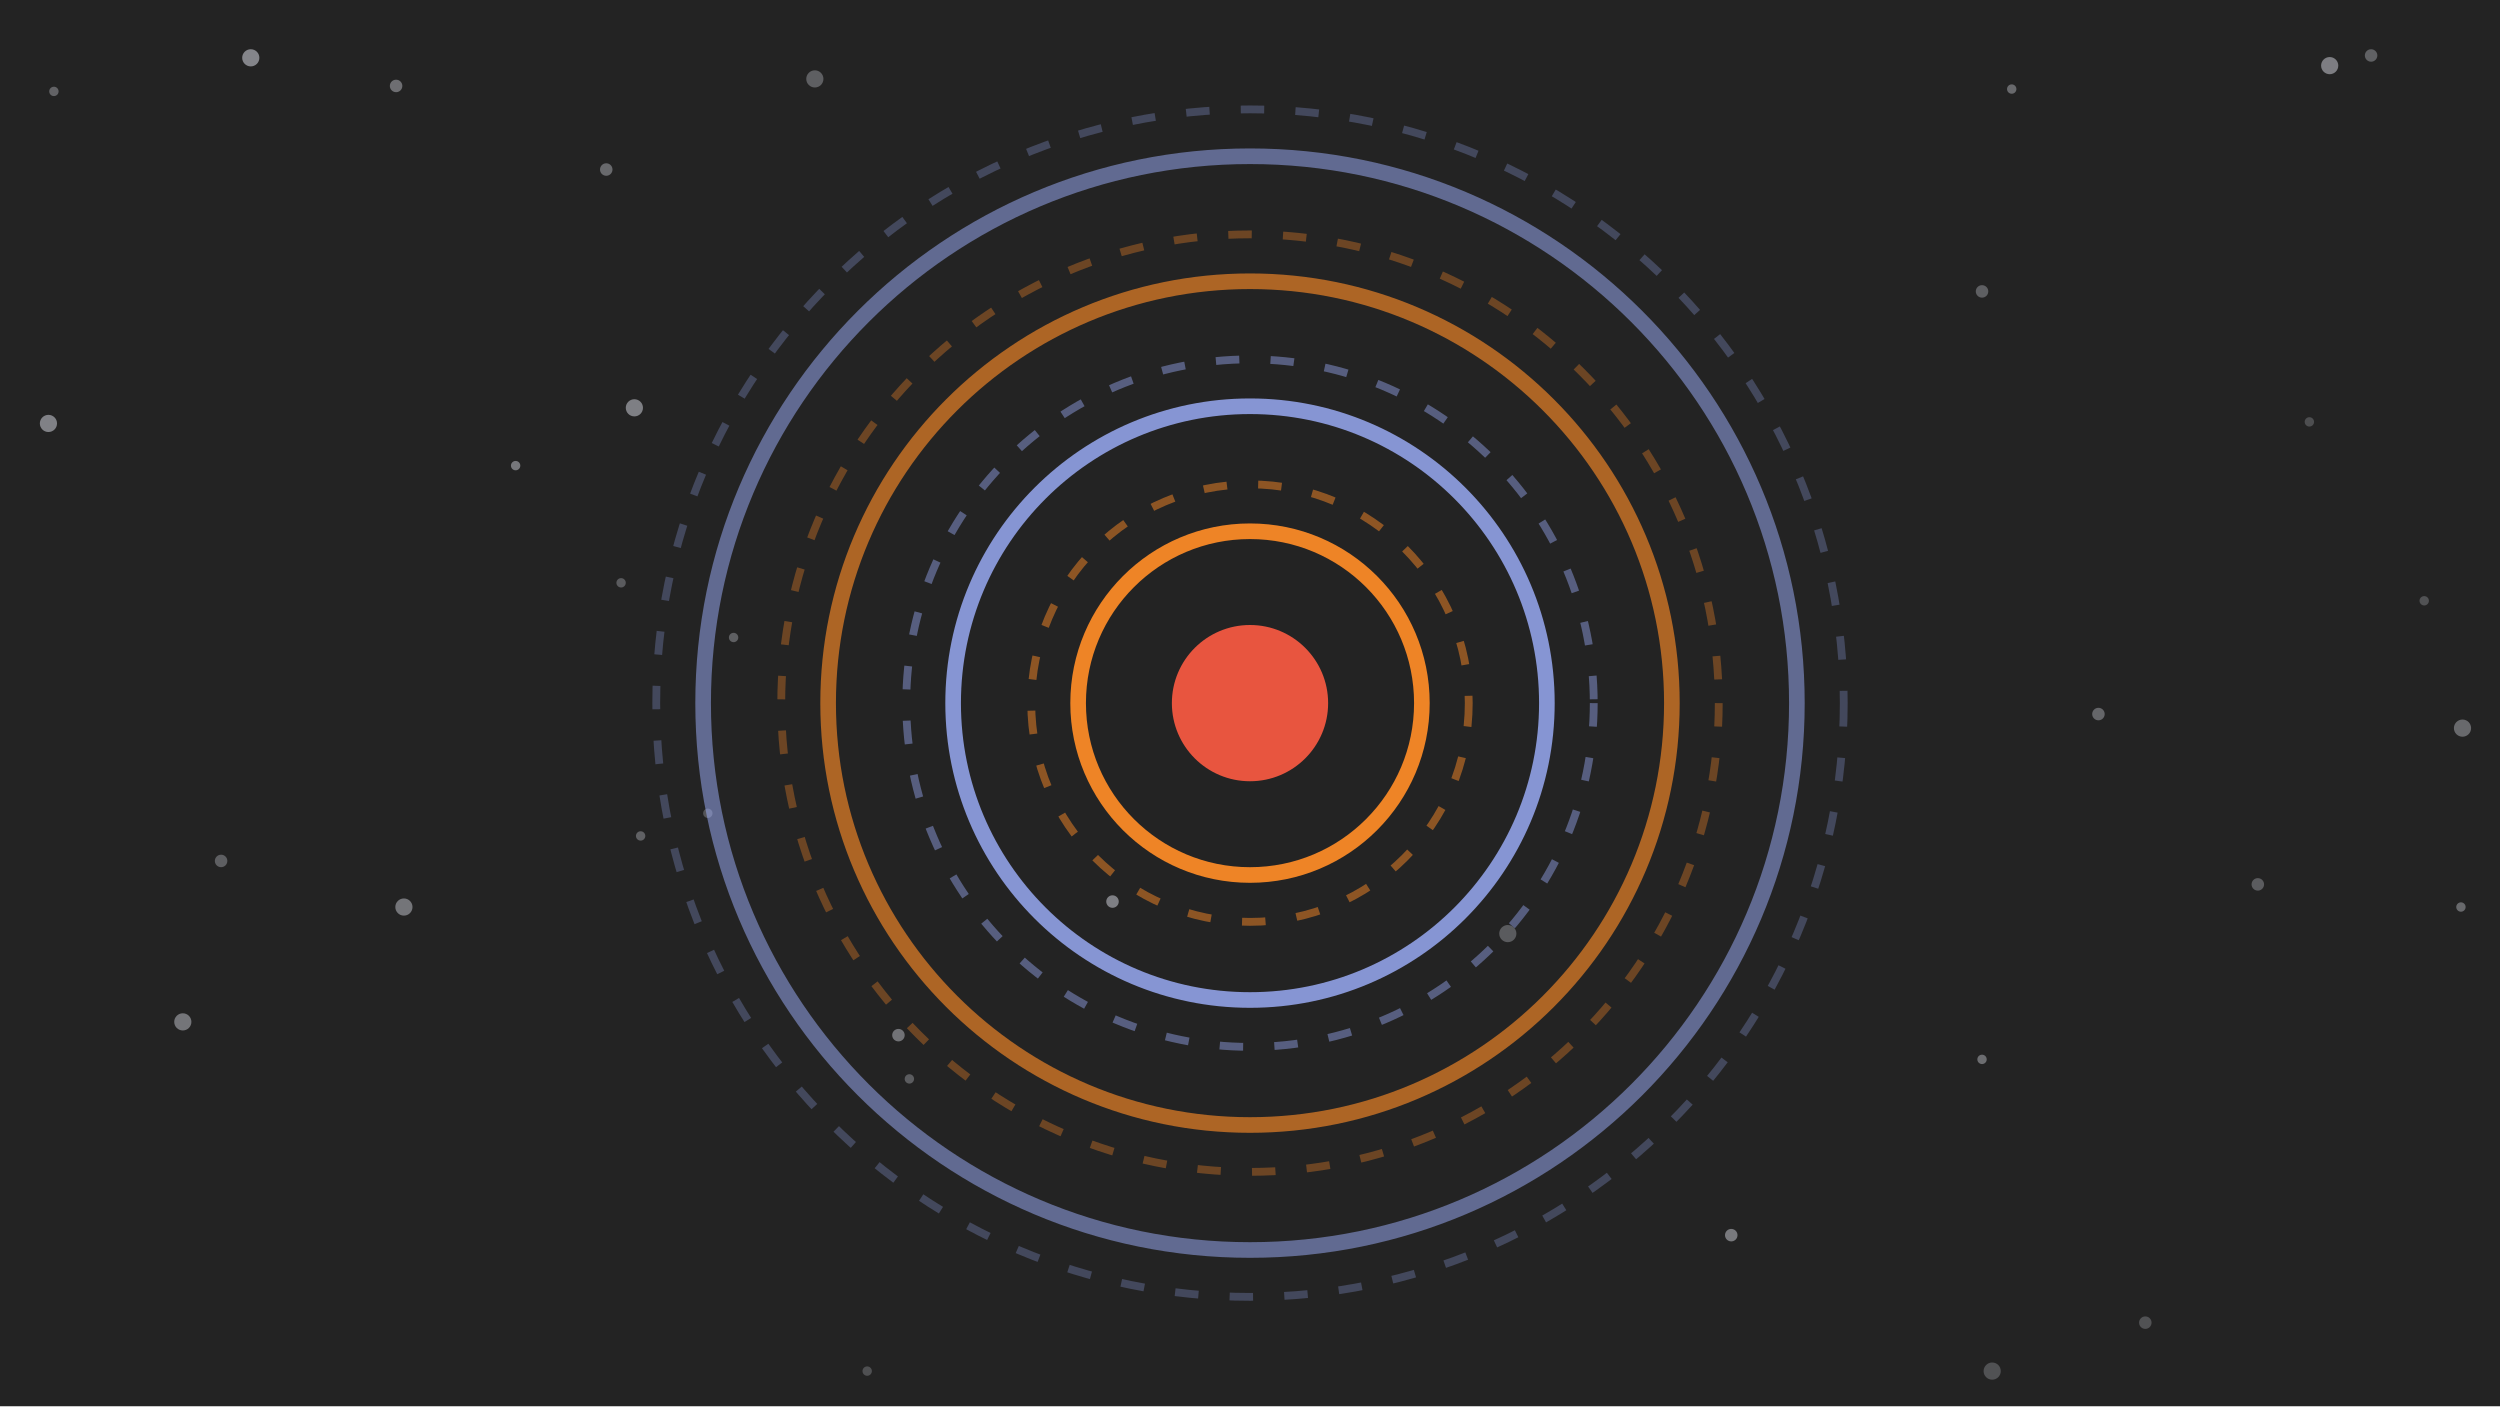
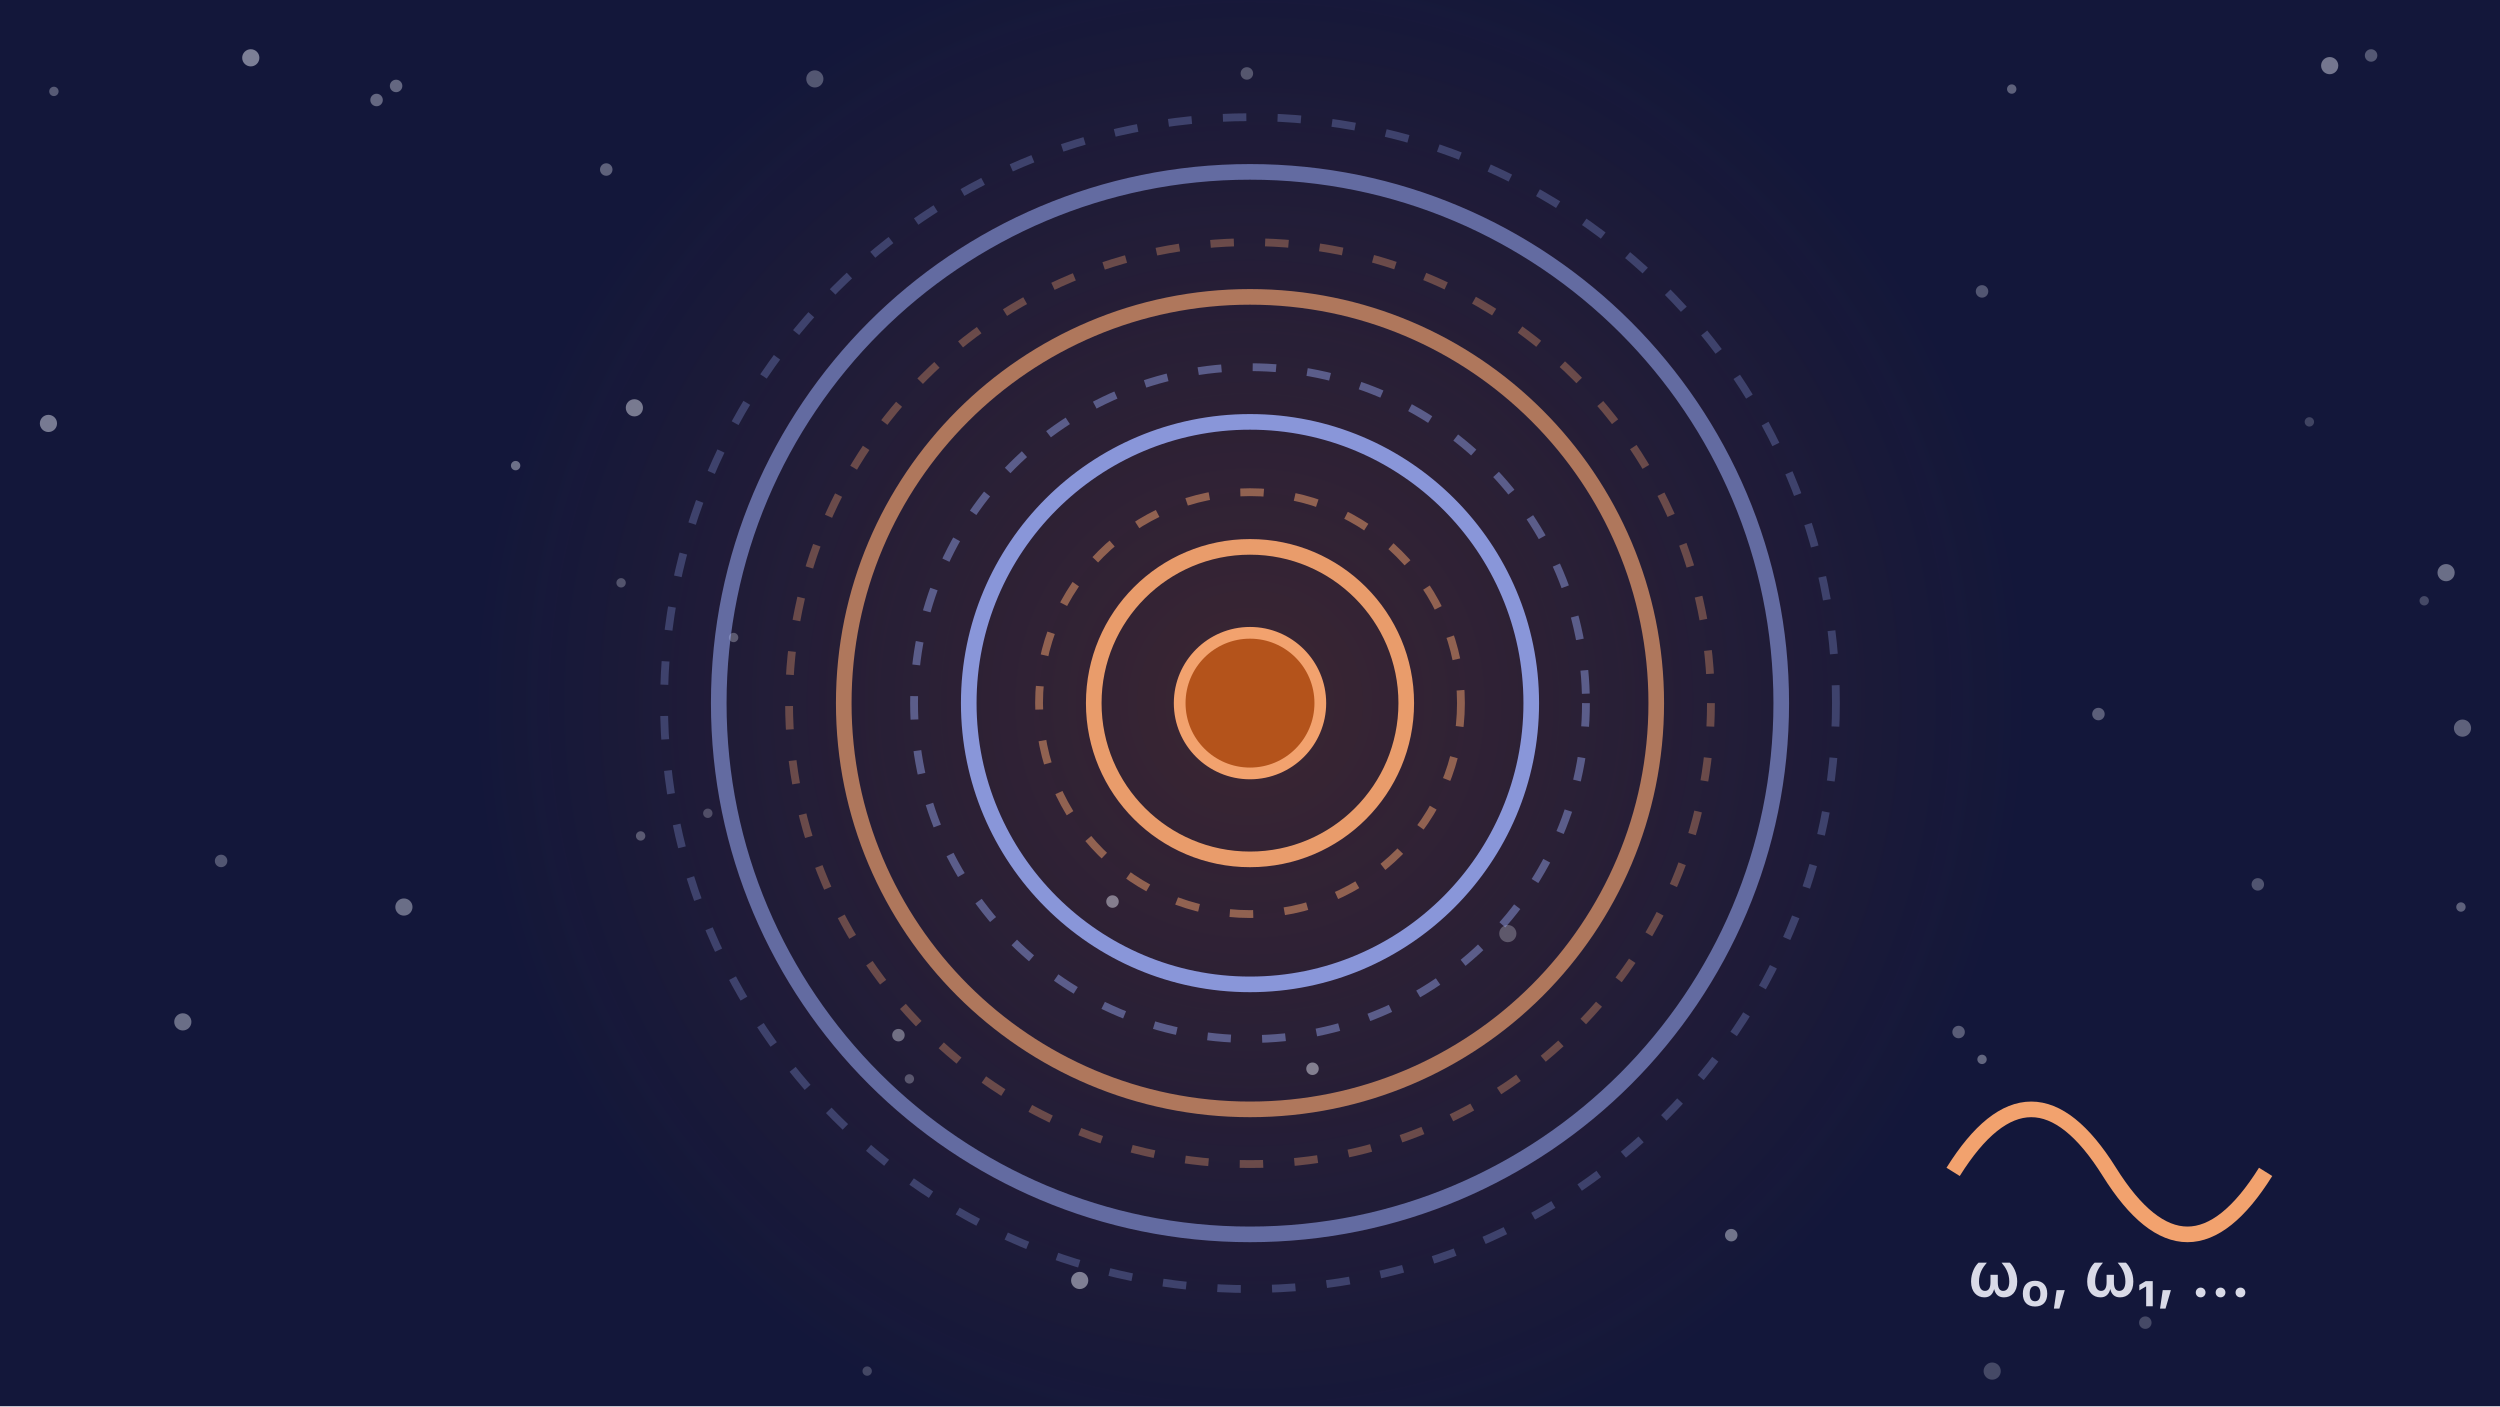
<svg xmlns="http://www.w3.org/2000/svg" viewBox="0 0 320 180" role="img" aria-hidden="true">
-   <rect width="320" height="180" fill="#232323" />
+   <rect width="320" height="180" fill="#13173A" />
+   <defs>
+     <radialGradient id="n5">
+       <stop offset="0" stop-color="#B4531B" stop-opacity="0.25" />
+       <stop offset="1" stop-color="#B4531B" stop-opacity="0" />
+     </radialGradient>
+   </defs>
+   <circle cx="160" cy="90" r="100" fill="url(#n5)" />
  <circle cx="77.6" cy="21.7" r="0.8" fill="#EEF0FA" opacity="0.34" />
  <circle cx="32.1" cy="7.4" r="1.1" fill="#EEF0FA" opacity="0.48" />
  <circle cx="253.7" cy="135.6" r="0.6" fill="#EEF0FA" opacity="0.36" />
  <circle cx="116.4" cy="138.1" r="0.6" fill="#EEF0FA" opacity="0.28" />
  <circle cx="298.2" cy="8.4" r="1.1" fill="#EEF0FA" opacity="0.44" />
  <circle cx="253.7" cy="37.3" r="0.8" fill="#EEF0FA" opacity="0.29" />
  <circle cx="274.6" cy="169.3" r="0.8" fill="#EEF0FA" opacity="0.23" />
  <circle cx="193.0" cy="119.5" r="1.1" fill="#EEF0FA" opacity="0.27" />
  <circle cx="81.2" cy="52.2" r="1.1" fill="#EEF0FA" opacity="0.45" />
  <circle cx="6.2" cy="54.2" r="1.1" fill="#EEF0FA" opacity="0.46" />
  <circle cx="268.6" cy="91.4" r="0.8" fill="#EEF0FA" opacity="0.33" />
  <circle cx="93.9" cy="81.6" r="0.6" fill="#EEF0FA" opacity="0.29" />
  <circle cx="257.5" cy="11.4" r="0.6" fill="#EEF0FA" opacity="0.34" />
  <circle cx="315.2" cy="93.2" r="1.1" fill="#EEF0FA" opacity="0.34" />
  <circle cx="111.0" cy="175.5" r="0.6" fill="#EEF0FA" opacity="0.22" />
  <circle cx="289.0" cy="113.2" r="0.8" fill="#EEF0FA" opacity="0.28" />
  <circle cx="115.0" cy="132.5" r="0.8" fill="#EEF0FA" opacity="0.39" />
  <circle cx="66.0" cy="59.6" r="0.6" fill="#EEF0FA" opacity="0.41" />
  <circle cx="90.6" cy="104.1" r="0.6" fill="#EEF0FA" opacity="0.24" />
  <circle cx="295.6" cy="54.0" r="0.6" fill="#EEF0FA" opacity="0.21" />
  <circle cx="221.6" cy="158.1" r="0.8" fill="#EEF0FA" opacity="0.42" />
  <circle cx="303.5" cy="7.1" r="0.8" fill="#EEF0FA" opacity="0.30" />
  <circle cx="51.7" cy="116.1" r="1.1" fill="#EEF0FA" opacity="0.40" />
  <circle cx="28.3" cy="110.2" r="0.8" fill="#EEF0FA" opacity="0.29" />
  <circle cx="82.0" cy="107.0" r="0.6" fill="#EEF0FA" opacity="0.30" />
  <circle cx="6.9" cy="11.7" r="0.6" fill="#EEF0FA" opacity="0.31" />
  <circle cx="255.0" cy="175.5" r="1.1" fill="#EEF0FA" opacity="0.23" />
  <circle cx="310.3" cy="76.9" r="0.6" fill="#EEF0FA" opacity="0.23" />
  <circle cx="23.4" cy="130.8" r="1.1" fill="#EEF0FA" opacity="0.40" />
  <circle cx="50.7" cy="11.0" r="0.8" fill="#EEF0FA" opacity="0.37" />
  <circle cx="104.3" cy="10.1" r="1.1" fill="#EEF0FA" opacity="0.29" />
  <circle cx="315.0" cy="116.1" r="0.6" fill="#EEF0FA" opacity="0.34" />
  <circle cx="79.5" cy="74.6" r="0.6" fill="#EEF0FA" opacity="0.27" />
  <circle cx="142.4" cy="115.4" r="0.8" fill="#EEF0FA" opacity="0.45" />
-   <circle cx="160" cy="90" r="22" fill="none" stroke="#F88826" stroke-width="2" opacity="0.95" />
-   <circle cx="160" cy="90" r="28" fill="none" stroke="#F88826" stroke-width="1" stroke-dasharray="3 4" opacity="0.50" />
-   <circle cx="160" cy="90" r="38" fill="none" stroke="#9FB1FF" stroke-width="2" opacity="0.80" />
-   <circle cx="160" cy="90" r="44" fill="none" stroke="#9FB1FF" stroke-width="1" stroke-dasharray="3 4" opacity="0.42" />
-   <circle cx="160" cy="90" r="54" fill="none" stroke="#F88826" stroke-width="2" opacity="0.65" />
-   <circle cx="160" cy="90" r="60" fill="none" stroke="#F88826" stroke-width="1" stroke-dasharray="3 4" opacity="0.34" />
-   <circle cx="160" cy="90" r="70" fill="none" stroke="#9FB1FF" stroke-width="2" opacity="0.50" />
-   <circle cx="160" cy="90" r="76" fill="none" stroke="#9FB1FF" stroke-width="1" stroke-dasharray="3 4" opacity="0.26" />
-   <circle cx="160" cy="90" r="10" fill="#e8553f" />
+   <circle cx="159.6" cy="9.4" r="0.8" fill="#EEF0FA" opacity="0.28" />
+   <circle cx="168.0" cy="136.8" r="0.8" fill="#EEF0FA" opacity="0.46" />
+   <circle cx="48.2" cy="12.8" r="0.8" fill="#EEF0FA" opacity="0.37" />
+   <circle cx="313.1" cy="73.3" r="1.1" fill="#EEF0FA" opacity="0.40" />
+   <circle cx="250.7" cy="132.1" r="0.8" fill="#EEF0FA" opacity="0.32" />
+   <circle cx="138.2" cy="163.9" r="1.1" fill="#EEF0FA" opacity="0.47" />
+   <circle cx="160" cy="90" r="20" fill="none" stroke="#F2A26E" stroke-width="2" opacity="0.95" />
+   <circle cx="160" cy="90" r="27" fill="none" stroke="#F2A26E" stroke-width="1" stroke-dasharray="3 4" opacity="0.50" />
+   <circle cx="160" cy="90" r="36" fill="none" stroke="#9FB1FF" stroke-width="2" opacity="0.81" />
+   <circle cx="160" cy="90" r="43" fill="none" stroke="#9FB1FF" stroke-width="1" stroke-dasharray="3 4" opacity="0.42" />
+   <circle cx="160" cy="90" r="52" fill="none" stroke="#F2A26E" stroke-width="2" opacity="0.67" />
+   <circle cx="160" cy="90" r="59" fill="none" stroke="#F2A26E" stroke-width="1" stroke-dasharray="3 4" opacity="0.34" />
+   <circle cx="160" cy="90" r="68" fill="none" stroke="#9FB1FF" stroke-width="2" opacity="0.53" />
+   <circle cx="160" cy="90" r="75" fill="none" stroke="#9FB1FF" stroke-width="1" stroke-dasharray="3 4" opacity="0.26" />
+   <circle cx="160" cy="90" r="9" fill="#B4531B" />
+   <circle cx="160" cy="90" r="9" fill="none" stroke="#F2A26E" stroke-width="1.5" />
+   <path d="M250 150 q10 -16 20 0 t20 0" fill="none" stroke="#F2A26E" stroke-width="2" />
+   <text x="270" y="166" fill="#EEF0FA" font-family="Inter,Segoe UI,Arial,sans-serif" font-size="8" font-weight="600" text-anchor="middle" opacity="0.9">ω₀, ω₁, …</text>
</svg>
